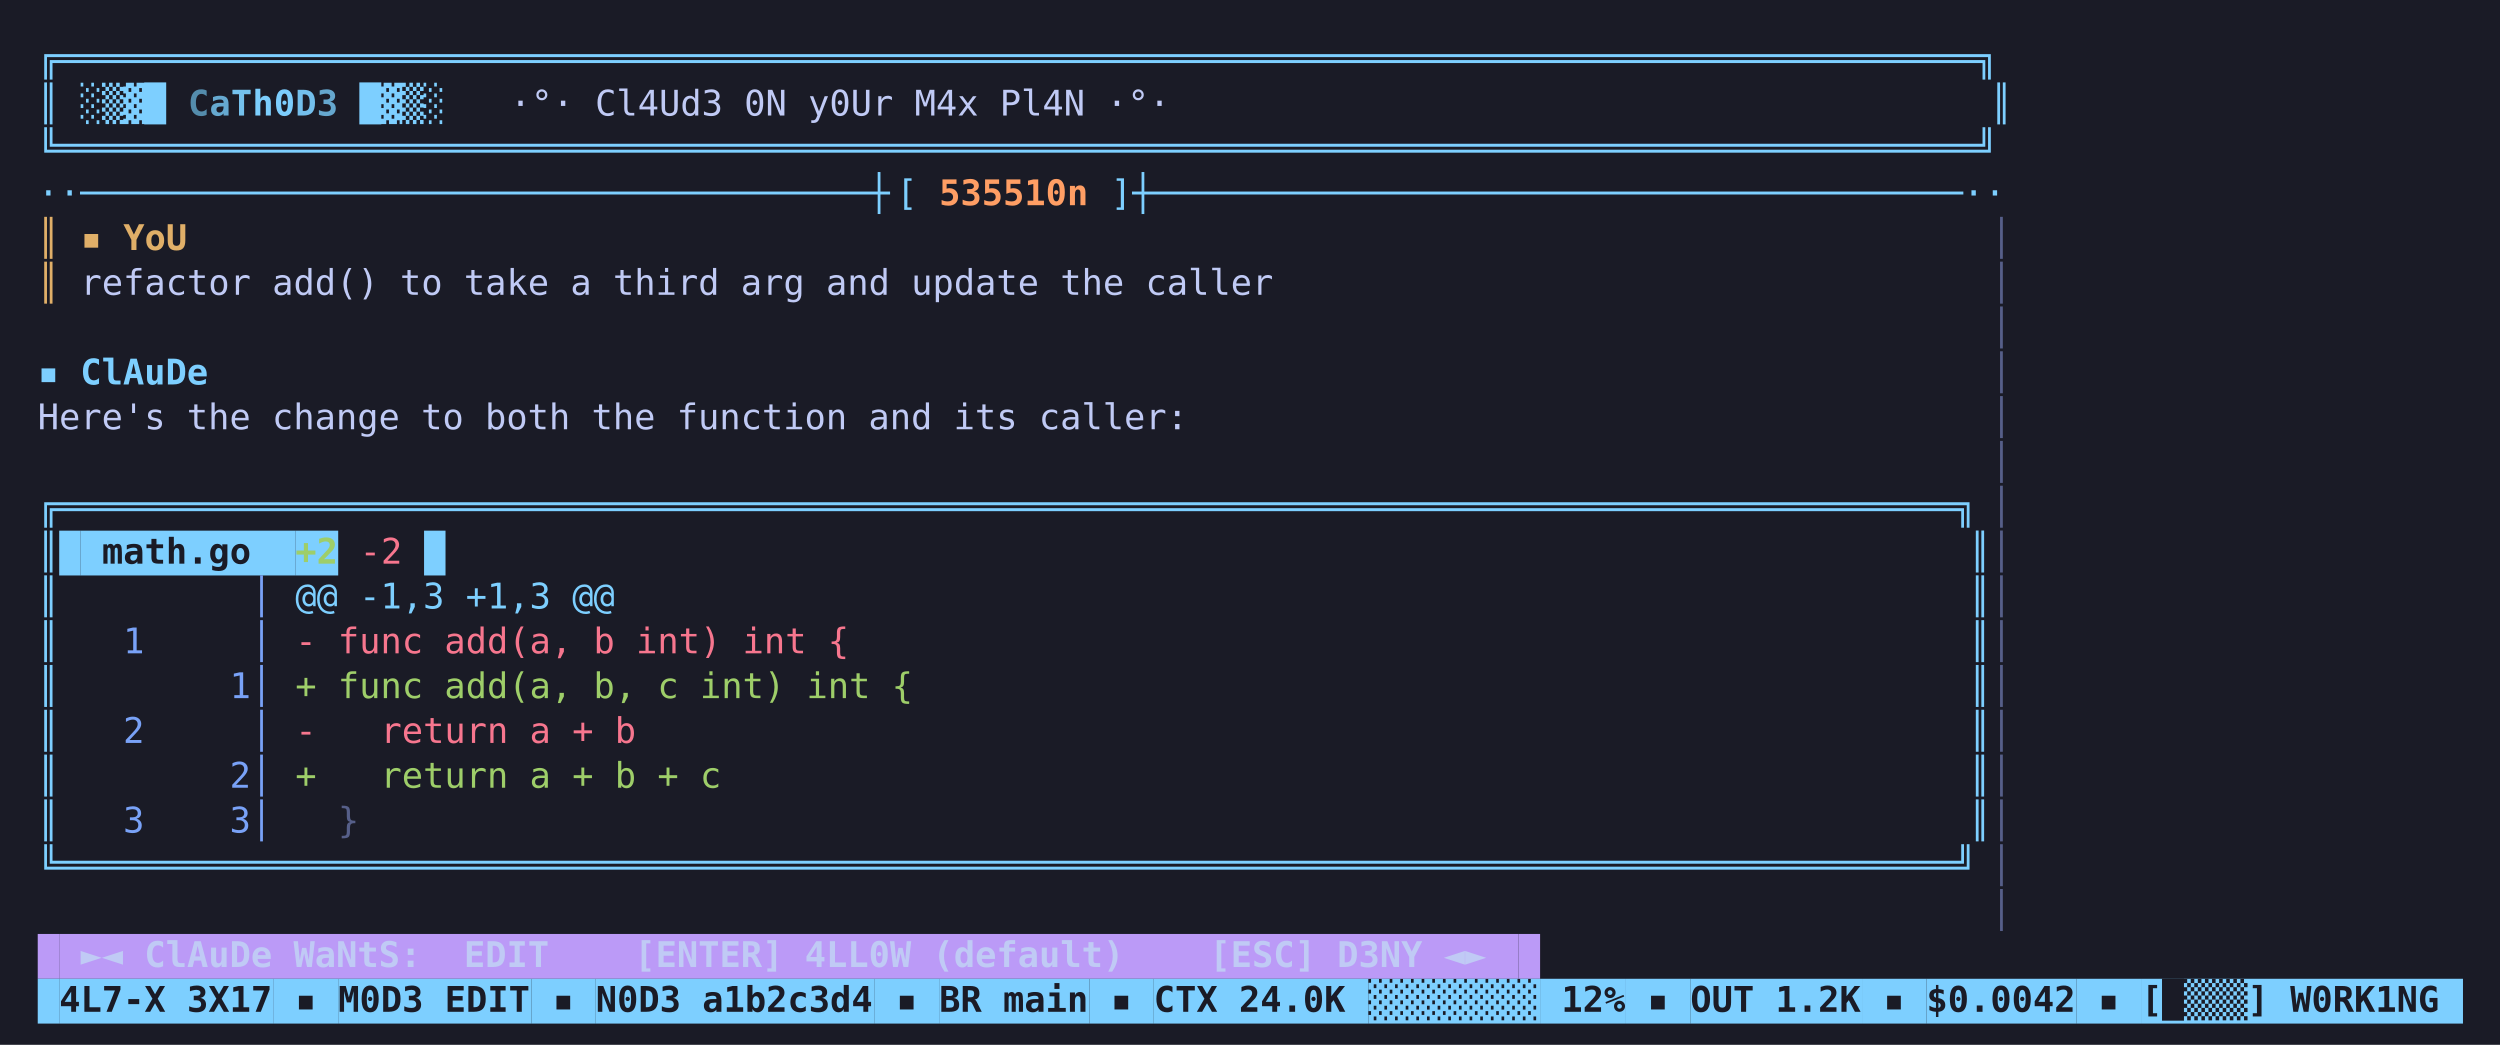
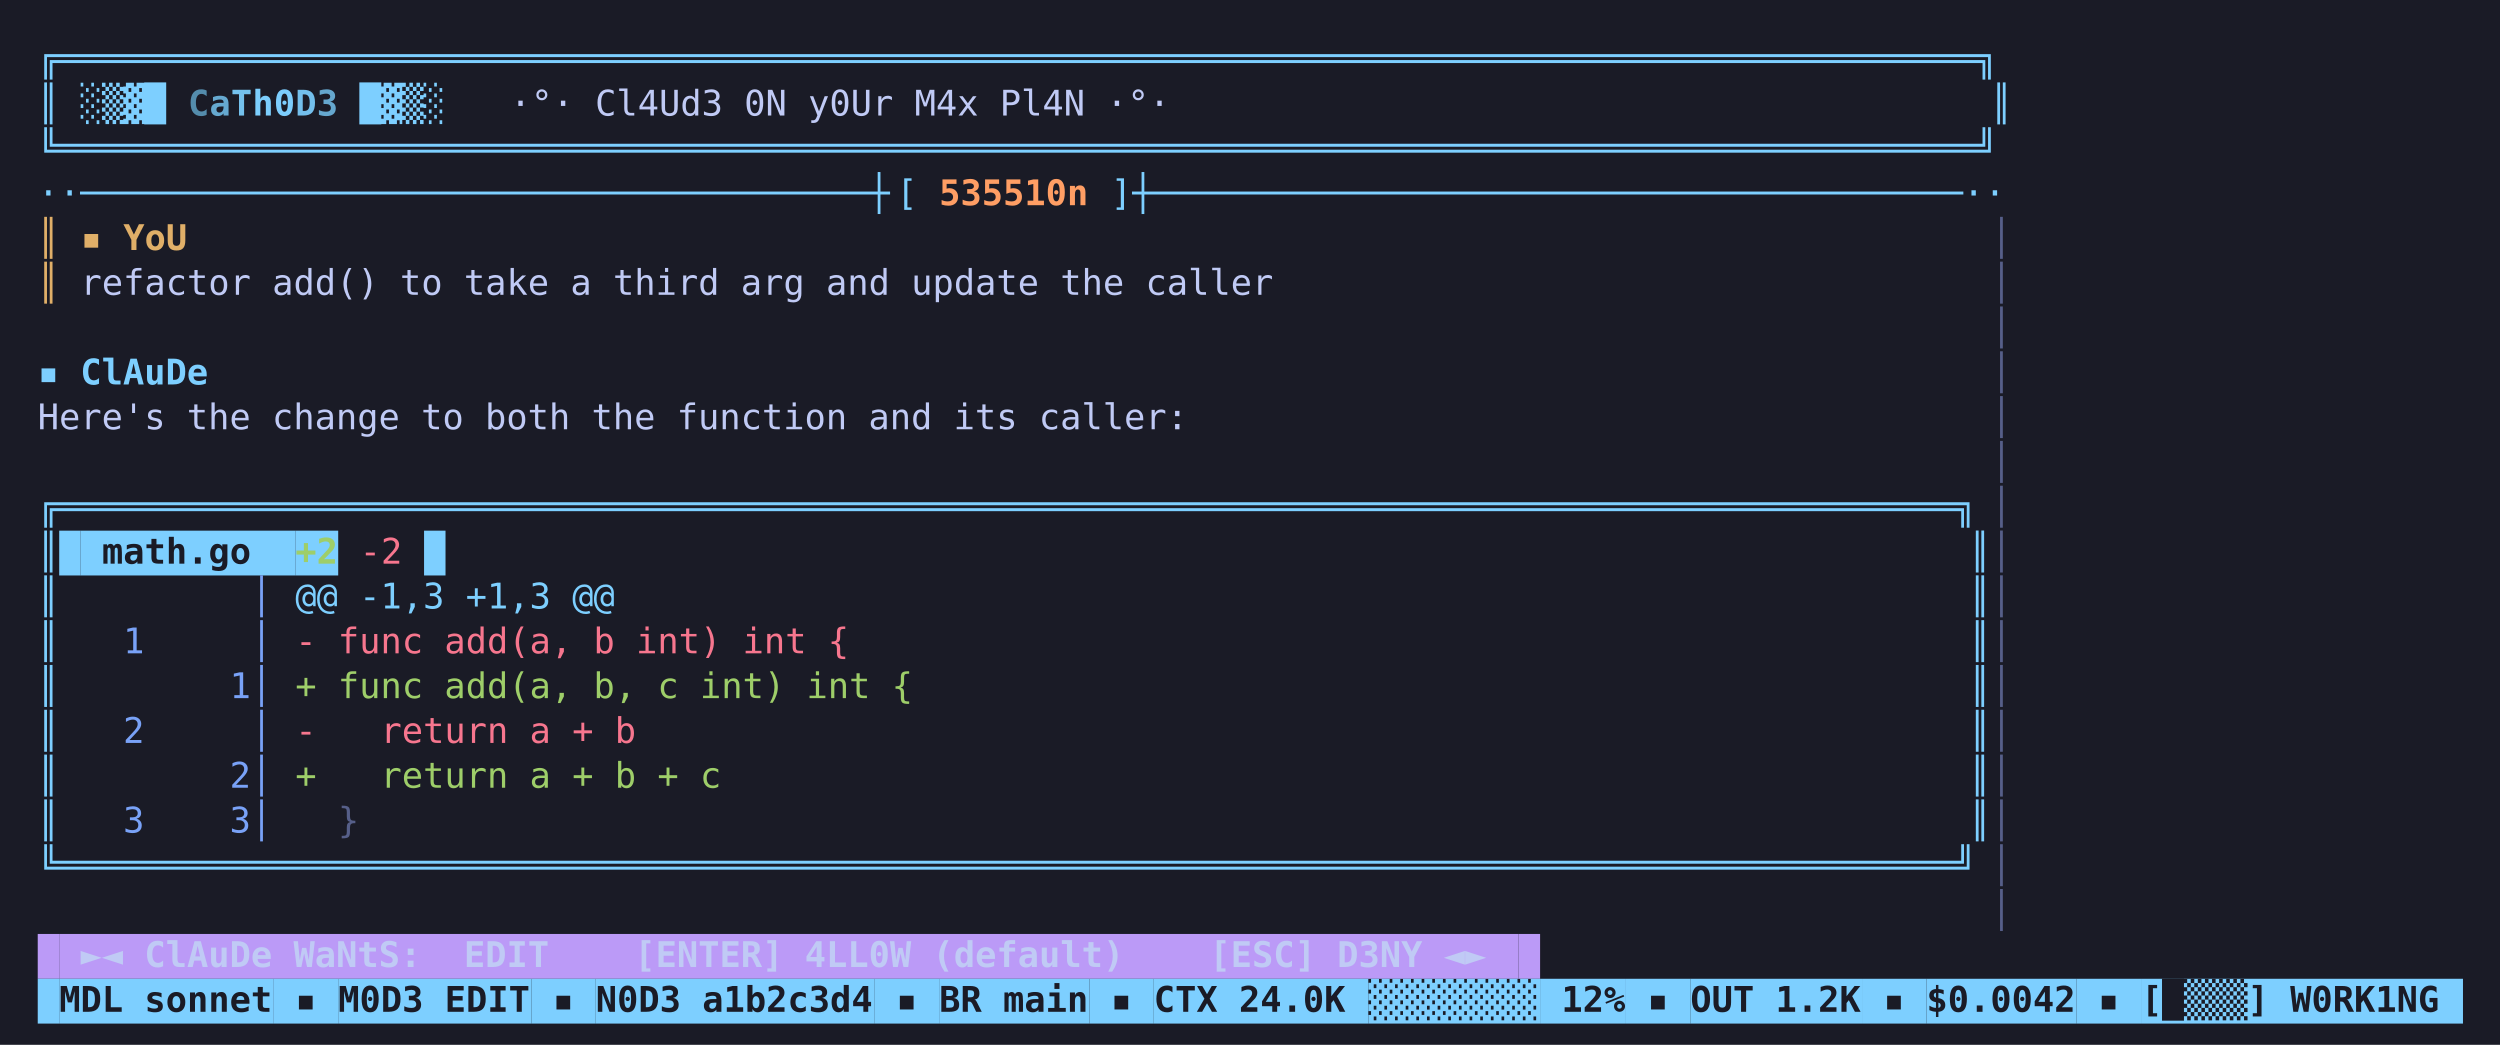
<svg xmlns="http://www.w3.org/2000/svg" width="1060" height="443" viewBox="0 0 1060 443">
  <rect width="1060" height="443" fill="#1a1b26" />
  <text x="16.0" y="30.0" font-family="ui-monospace,'DejaVu Sans Mono',Menlo,Consolas,monospace" font-size="15" xml:space="preserve">
    <tspan x="16.0" fill="#7dcfff" font-weight="400">╔══════════════════════════════════════════════════════════════════════════════════════════╗</tspan>
  </text>
  <text x="16.0" y="49.0" font-family="ui-monospace,'DejaVu Sans Mono',Menlo,Consolas,monospace" font-size="15" xml:space="preserve">
    <tspan x="16.0" fill="#7dcfff" font-weight="400">║</tspan>
    <tspan x="34.2" fill="#7dcfff" font-weight="400">░▒▓█</tspan>
    <tspan x="79.7" fill="#548cac" font-weight="700">C</tspan>
    <tspan x="88.8" fill="#66a9d0" font-weight="700">a</tspan>
    <tspan x="97.9" fill="#74c1ed" font-weight="700">T</tspan>
    <tspan x="107.0" fill="#7ccefd" font-weight="700">h</tspan>
    <tspan x="116.1" fill="#7ccdfd" font-weight="700">0</tspan>
    <tspan x="125.2" fill="#73bfec" font-weight="700">D</tspan>
    <tspan x="134.3" fill="#65a7ce" font-weight="700">3</tspan>
    <tspan x="152.5" fill="#7dcfff" font-weight="400">█▓▒░</tspan>
    <tspan x="216.2" fill="#c0caf5" font-weight="400">·°· Cl4Ud3 0N y0Ur M4x Pl4N ·°·</tspan>
    <tspan x="844.1" fill="#7dcfff" font-weight="400">║</tspan>
  </text>
  <text x="16.0" y="68.0" font-family="ui-monospace,'DejaVu Sans Mono',Menlo,Consolas,monospace" font-size="15" xml:space="preserve">
    <tspan x="16.0" fill="#7dcfff" font-weight="400">╚══════════════════════════════════════════════════════════════════════════════════════════╝</tspan>
  </text>
  <text x="16.0" y="87.0" font-family="ui-monospace,'DejaVu Sans Mono',Menlo,Consolas,monospace" font-size="15" xml:space="preserve">
    <tspan x="16.0" fill="#7dcfff" font-weight="400">··─────────────────────────────────────┼</tspan>
    <tspan x="380.0" fill="#7dcfff" font-weight="400">[ </tspan>
    <tspan x="398.2" fill="#ff9e64" font-weight="700">535510n</tspan>
    <tspan x="461.9" fill="#7dcfff" font-weight="400"> ]</tspan>
    <tspan x="480.1" fill="#7dcfff" font-weight="400">┼──────────────────────────────────────··</tspan>
  </text>
  <text x="16.0" y="106.0" font-family="ui-monospace,'DejaVu Sans Mono',Menlo,Consolas,monospace" font-size="15" xml:space="preserve">
    <tspan x="16.0" fill="#e0af68" font-weight="400">║</tspan>
    <tspan x="34.2" fill="#e0af68" font-weight="700">▪ YoU</tspan>
    <tspan x="844.1" fill="#565f89" font-weight="400">│</tspan>
  </text>
  <text x="16.0" y="125.0" font-family="ui-monospace,'DejaVu Sans Mono',Menlo,Consolas,monospace" font-size="15" xml:space="preserve">
    <tspan x="16.0" fill="#e0af68" font-weight="400">║</tspan>
    <tspan x="25.1" fill="#c0caf5" font-weight="400"> refactor add() to take a third arg and update the caller                                 </tspan>
    <tspan x="844.1" fill="#565f89" font-weight="400">│</tspan>
  </text>
  <text x="16.0" y="144.0" font-family="ui-monospace,'DejaVu Sans Mono',Menlo,Consolas,monospace" font-size="15" xml:space="preserve">
    <tspan x="844.1" fill="#565f89" font-weight="400">│</tspan>
  </text>
  <text x="16.0" y="163.0" font-family="ui-monospace,'DejaVu Sans Mono',Menlo,Consolas,monospace" font-size="15" xml:space="preserve">
    <tspan x="16.0" fill="#7dcfff" font-weight="700">▪ ClAuDe</tspan>
    <tspan x="844.1" fill="#565f89" font-weight="400">│</tspan>
  </text>
  <text x="16.0" y="182.0" font-family="ui-monospace,'DejaVu Sans Mono',Menlo,Consolas,monospace" font-size="15" xml:space="preserve">
    <tspan x="16.0" fill="#c0caf5" font-weight="400">Here's the change to both the function and its caller:                                     </tspan>
    <tspan x="844.1" fill="#565f89" font-weight="400">│</tspan>
  </text>
  <text x="16.0" y="201.0" font-family="ui-monospace,'DejaVu Sans Mono',Menlo,Consolas,monospace" font-size="15" xml:space="preserve">
    <tspan x="844.1" fill="#565f89" font-weight="400">│</tspan>
  </text>
  <text x="16.0" y="220.0" font-family="ui-monospace,'DejaVu Sans Mono',Menlo,Consolas,monospace" font-size="15" xml:space="preserve">
    <tspan x="16.0" fill="#7dcfff" font-weight="400">╔═════════════════════════════════════════════════════════════════════════════════════════╗</tspan>
    <tspan x="844.1" fill="#565f89" font-weight="400">│</tspan>
  </text>
  <rect x="25.1" y="225.0" width="9.1" height="19.0" fill="#7dcfff" />
  <rect x="34.2" y="225.0" width="91.0" height="19.0" fill="#7dcfff" />
  <rect x="125.2" y="225.0" width="18.2" height="19.0" fill="#7dcfff" />
  <rect x="179.8" y="225.0" width="9.1" height="19.0" fill="#7dcfff" />
  <text x="16.0" y="239.0" font-family="ui-monospace,'DejaVu Sans Mono',Menlo,Consolas,monospace" font-size="15" xml:space="preserve">
    <tspan x="16.0" fill="#7dcfff" font-weight="400">║</tspan>
    <tspan x="34.2" fill="#1a1b26" font-weight="700"> math.go  </tspan>
    <tspan x="125.2" fill="#9ece69" font-weight="700">+2</tspan>
    <tspan x="152.5" fill="#f7768e" font-weight="400">-2</tspan>
    <tspan x="835.0" fill="#7dcfff" font-weight="400">║</tspan>
    <tspan x="844.1" fill="#565f89" font-weight="400">│</tspan>
  </text>
  <text x="16.0" y="258.0" font-family="ui-monospace,'DejaVu Sans Mono',Menlo,Consolas,monospace" font-size="15" xml:space="preserve">
    <tspan x="16.0" fill="#7dcfff" font-weight="400">║</tspan>
    <tspan x="25.1" fill="#79a2f7" font-weight="400">         │ </tspan>
    <tspan x="125.2" fill="#7dcfff" font-weight="400">@@ -1,3 +1,3 @@</tspan>
    <tspan x="835.0" fill="#7dcfff" font-weight="400">║</tspan>
    <tspan x="844.1" fill="#565f89" font-weight="400">│</tspan>
  </text>
  <text x="16.0" y="277.0" font-family="ui-monospace,'DejaVu Sans Mono',Menlo,Consolas,monospace" font-size="15" xml:space="preserve">
    <tspan x="16.0" fill="#7dcfff" font-weight="400">║</tspan>
    <tspan x="25.1" fill="#79a2f7" font-weight="400">   1     │ </tspan>
    <tspan x="125.2" fill="#f7768e" font-weight="400">- func add(a, b int) int {</tspan>
    <tspan x="835.0" fill="#7dcfff" font-weight="400">║</tspan>
    <tspan x="844.1" fill="#565f89" font-weight="400">│</tspan>
  </text>
  <text x="16.0" y="296.0" font-family="ui-monospace,'DejaVu Sans Mono',Menlo,Consolas,monospace" font-size="15" xml:space="preserve">
    <tspan x="16.0" fill="#7dcfff" font-weight="400">║</tspan>
    <tspan x="25.1" fill="#79a2f7" font-weight="400">        1│ </tspan>
    <tspan x="125.2" fill="#9ece69" font-weight="400">+ func add(a, b, c int) int {</tspan>
    <tspan x="835.0" fill="#7dcfff" font-weight="400">║</tspan>
    <tspan x="844.1" fill="#565f89" font-weight="400">│</tspan>
  </text>
  <text x="16.0" y="315.0" font-family="ui-monospace,'DejaVu Sans Mono',Menlo,Consolas,monospace" font-size="15" xml:space="preserve">
    <tspan x="16.0" fill="#7dcfff" font-weight="400">║</tspan>
    <tspan x="25.1" fill="#79a2f7" font-weight="400">   2     │ </tspan>
    <tspan x="125.2" fill="#f7768e" font-weight="400">-   return a + b</tspan>
    <tspan x="835.0" fill="#7dcfff" font-weight="400">║</tspan>
    <tspan x="844.1" fill="#565f89" font-weight="400">│</tspan>
  </text>
  <text x="16.0" y="334.0" font-family="ui-monospace,'DejaVu Sans Mono',Menlo,Consolas,monospace" font-size="15" xml:space="preserve">
    <tspan x="16.0" fill="#7dcfff" font-weight="400">║</tspan>
    <tspan x="25.1" fill="#79a2f7" font-weight="400">        2│ </tspan>
    <tspan x="125.2" fill="#9ece69" font-weight="400">+   return a + b + c</tspan>
    <tspan x="835.0" fill="#7dcfff" font-weight="400">║</tspan>
    <tspan x="844.1" fill="#565f89" font-weight="400">│</tspan>
  </text>
  <text x="16.0" y="353.0" font-family="ui-monospace,'DejaVu Sans Mono',Menlo,Consolas,monospace" font-size="15" xml:space="preserve">
    <tspan x="16.0" fill="#7dcfff" font-weight="400">║</tspan>
    <tspan x="25.1" fill="#79a2f7" font-weight="400">   3    3│ </tspan>
    <tspan x="125.2" fill="#565f89" font-weight="400">  }</tspan>
    <tspan x="835.0" fill="#7dcfff" font-weight="400">║</tspan>
    <tspan x="844.1" fill="#565f89" font-weight="400">│</tspan>
  </text>
  <text x="16.0" y="372.0" font-family="ui-monospace,'DejaVu Sans Mono',Menlo,Consolas,monospace" font-size="15" xml:space="preserve">
    <tspan x="16.0" fill="#7dcfff" font-weight="400">╚═════════════════════════════════════════════════════════════════════════════════════════╝</tspan>
    <tspan x="844.1" fill="#565f89" font-weight="400">│</tspan>
  </text>
  <text x="16.0" y="391.0" font-family="ui-monospace,'DejaVu Sans Mono',Menlo,Consolas,monospace" font-size="15" xml:space="preserve">
    <tspan x="844.1" fill="#565f89" font-weight="400">│</tspan>
  </text>
  <rect x="16.0" y="396.0" width="9.1" height="19.0" fill="#bb9af7" />
  <rect x="25.1" y="396.0" width="618.8" height="19.0" fill="#bb9af7" />
  <rect x="643.9" y="396.0" width="9.1" height="19.0" fill="#bb9af7" />
  <text x="16.0" y="410.0" font-family="ui-monospace,'DejaVu Sans Mono',Menlo,Consolas,monospace" font-size="15" xml:space="preserve">
    <tspan x="25.1" fill="#c0caf5" font-weight="700"> ►◄ ClAuDe WaNtS:  EDIT    [ENTER] 4LL0W (default)    [ESC] D3NY ◄► </tspan>
  </text>
  <rect x="16.0" y="415.0" width="9.1" height="19.0" fill="#7dcfff" />
  <rect x="25.1" y="415.0" width="91.0" height="19.0" fill="#7dcfff" />
  <rect x="116.1" y="415.0" width="27.3" height="19.0" fill="#7dcfff" />
  <rect x="143.4" y="415.0" width="81.9" height="19.0" fill="#7dcfff" />
  <rect x="225.3" y="415.0" width="27.3" height="19.0" fill="#7dcfff" />
  <rect x="252.6" y="415.0" width="118.3" height="19.0" fill="#7dcfff" />
  <rect x="370.9" y="415.0" width="27.3" height="19.0" fill="#7dcfff" />
  <rect x="398.2" y="415.0" width="63.7" height="19.0" fill="#7dcfff" />
  <rect x="461.9" y="415.0" width="27.3" height="19.0" fill="#7dcfff" />
  <rect x="489.2" y="415.0" width="91.0" height="19.0" fill="#7dcfff" />
  <rect x="580.2" y="415.0" width="72.8" height="19.0" fill="#7dcfff" />
  <rect x="653.0" y="415.0" width="36.4" height="19.0" fill="#7dcfff" />
  <rect x="689.4" y="415.0" width="27.3" height="19.0" fill="#7dcfff" />
  <rect x="716.7" y="415.0" width="72.8" height="19.0" fill="#7dcfff" />
  <rect x="789.5" y="415.0" width="27.3" height="19.0" fill="#7dcfff" />
  <rect x="816.8" y="415.0" width="63.7" height="19.0" fill="#7dcfff" />
  <rect x="880.5" y="415.0" width="27.3" height="19.0" fill="#7dcfff" />
  <rect x="907.8" y="415.0" width="136.5" height="19.0" fill="#7dcfff" />
  <text x="16.0" y="429.0" font-family="ui-monospace,'DejaVu Sans Mono',Menlo,Consolas,monospace" font-size="15" xml:space="preserve">
-     <tspan x="25.1" fill="#1a1b26" font-weight="700">4L7-X 3X17</tspan>
+     <tspan x="25.1" fill="#1a1b26" font-weight="700">MDL sonnet</tspan>
    <tspan x="116.1" fill="#1a1b26" font-weight="700"> ▪ </tspan>
    <tspan x="143.4" fill="#1a1b26" font-weight="700">M0D3 EDIT</tspan>
    <tspan x="225.3" fill="#1a1b26" font-weight="700"> ▪ </tspan>
    <tspan x="252.6" fill="#1a1b26" font-weight="700">N0D3 a1b2c3d4</tspan>
    <tspan x="370.9" fill="#1a1b26" font-weight="700"> ▪ </tspan>
    <tspan x="398.2" fill="#1a1b26" font-weight="700">BR main</tspan>
    <tspan x="461.9" fill="#1a1b26" font-weight="700"> ▪ </tspan>
    <tspan x="489.2" fill="#1a1b26" font-weight="700">CTX 24.0K </tspan>
    <tspan x="580.2" fill="#1a1b26" font-weight="700">░░░░░░░░</tspan>
    <tspan x="653.0" fill="#1a1b26" font-weight="700"> 12%</tspan>
    <tspan x="689.4" fill="#1a1b26" font-weight="700"> ▪ </tspan>
    <tspan x="716.7" fill="#1a1b26" font-weight="700">OUT 1.2K</tspan>
    <tspan x="789.5" fill="#1a1b26" font-weight="700"> ▪ </tspan>
    <tspan x="816.8" fill="#1a1b26" font-weight="700">$0.0042</tspan>
    <tspan x="880.5" fill="#1a1b26" font-weight="700"> ▪ </tspan>
    <tspan x="907.8" fill="#1a1b26" font-weight="700">[█▒▒▒] W0RK1NG </tspan>
  </text>
</svg>
